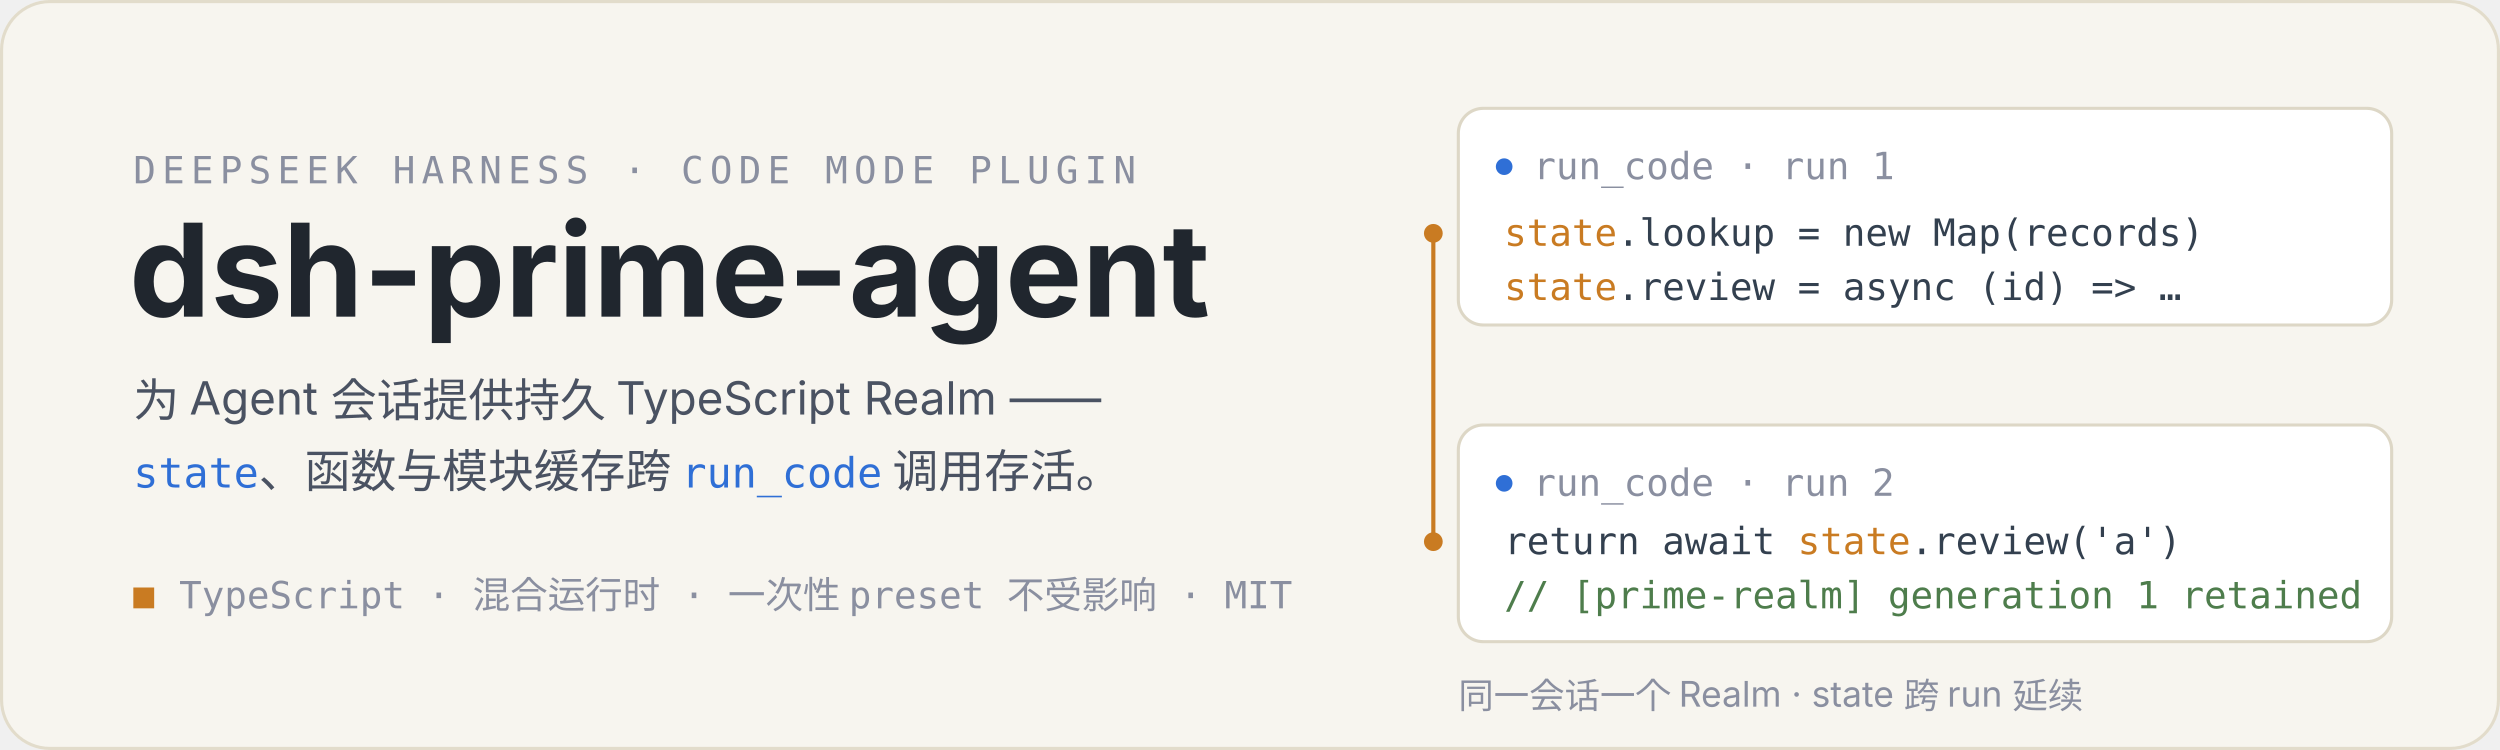
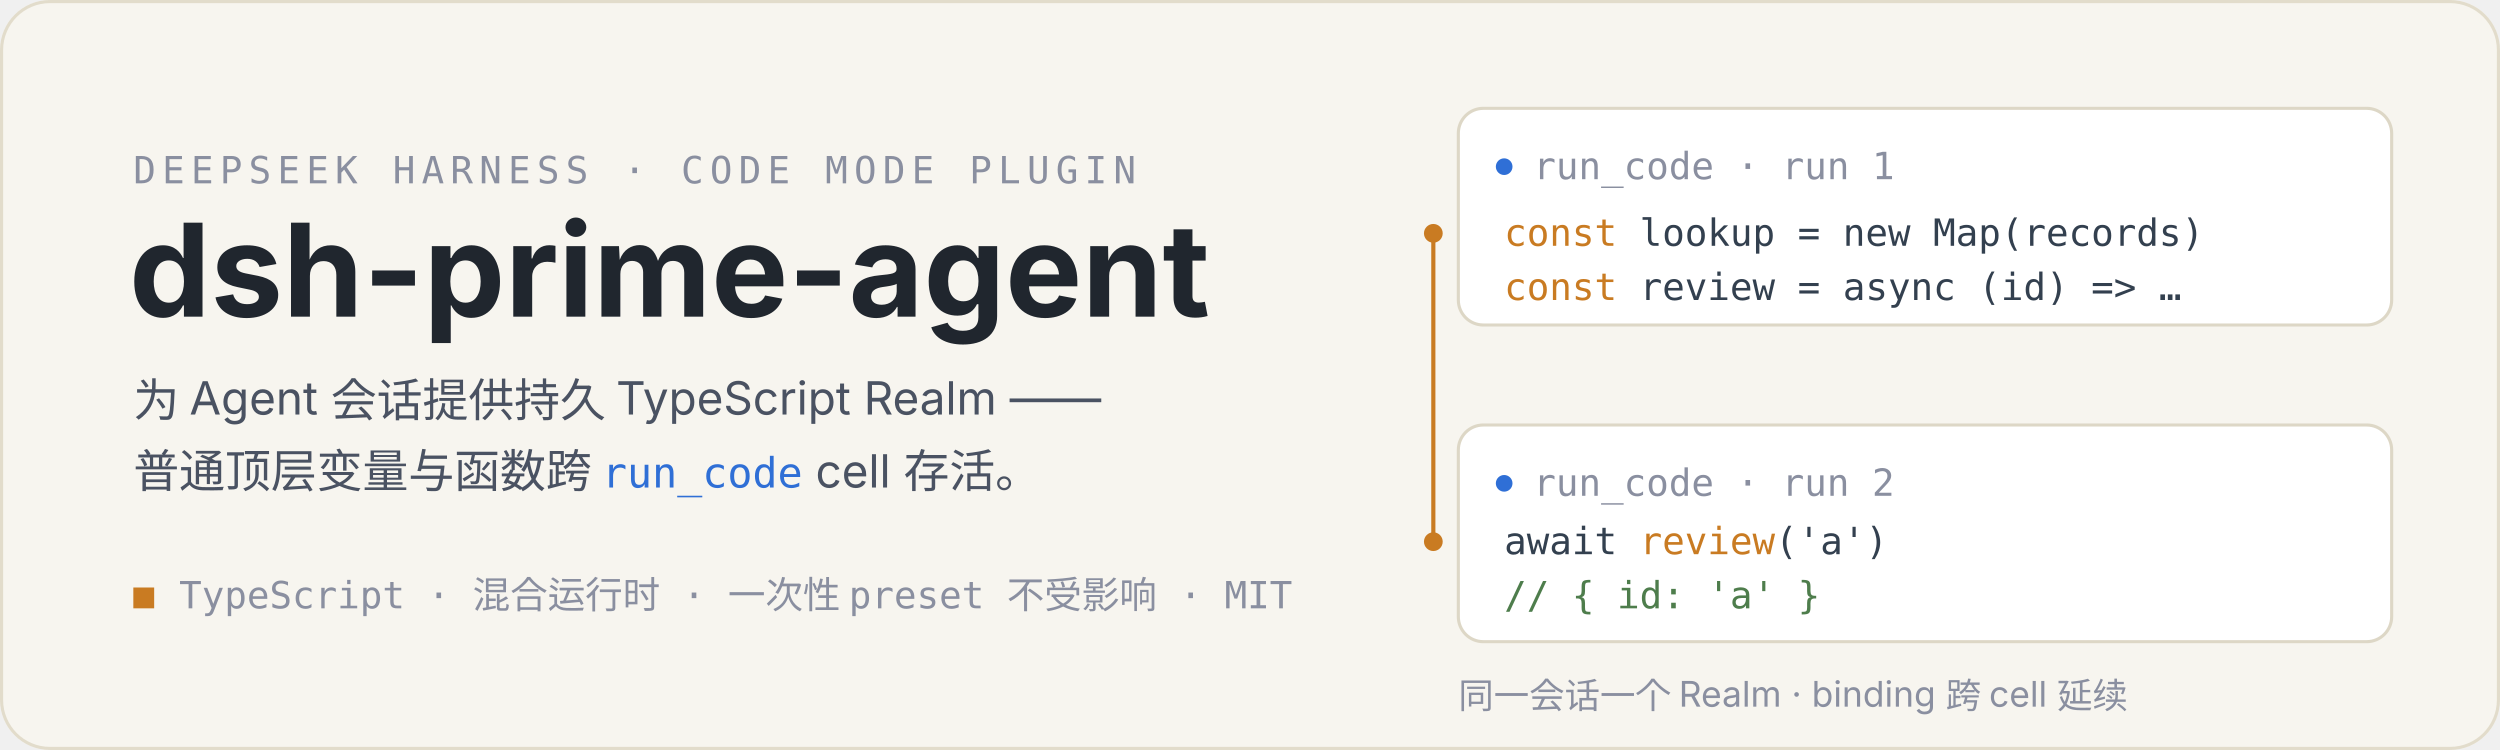
<svg xmlns="http://www.w3.org/2000/svg" width="1200" height="360" viewBox="0 0 1200 360" role="img" aria-labelledby="title desc">
  <rect width="1200" height="360" rx="24" fill="#F7F5EF" />
  <rect x="0.75" y="0.75" width="1198.5" height="358.5" rx="23.25" fill="none" stroke="#E2DCCB" stroke-width="1.5" />
  <g id="title-block" font-family="-apple-system, BlinkMacSystemFont, 'Segoe UI', 'PingFang SC', 'Microsoft YaHei', sans-serif">
    <text x="64" y="88" font-family="ui-monospace, SFMono-Regular, Menlo, monospace" font-size="18" letter-spacing="3" fill="#8A8FA0">DEEPSEEK HARNESS · CODE MODE PLUGIN</text>
    <text x="62" y="152" font-size="62" font-weight="700" fill="#20262E">dsh-prime-agent</text>
    <text x="64" y="200" font-size="22" fill="#4A5262">为 Agent 会话提供持久 TypeScript Realm ——</text>
-     <text x="64" y="234" font-size="22" fill="#4A5262">
-       <tspan font-family="ui-monospace, SFMono-Regular, Menlo, monospace" font-size="20" fill="#2F6FD6">state</tspan>、函数与模块缓存跨 <tspan font-family="ui-monospace, SFMono-Regular, Menlo, monospace" font-size="20" fill="#2F6FD6">run_code</tspan> 调用存活。</text>
+     <text x="64" y="234" font-size="22" fill="#4A5262">普通顶层变量与函数跨 <tspan font-family="ui-monospace, SFMono-Regular, Menlo, monospace" font-size="20" fill="#2F6FD6">run_code</tspan> cell 存活。</text>
    <rect x="64" y="282" width="10" height="10" fill="#C97B22" />
    <text x="86" y="292" font-family="ui-monospace, SFMono-Regular, Menlo, monospace" font-size="18" fill="#8A8FA0">TypeScript · 混合运行时 · 一次性 preset 不受影响 · MIT</text>
  </g>
  <g id="project-proof" font-family="ui-monospace, SFMono-Regular, Menlo, monospace">
    <rect x="700" y="52" width="448" height="104" rx="12" fill="#FFFFFF" stroke="#DDD7C6" stroke-width="1.5" />
    <circle cx="722" cy="80" r="4" fill="#2F6FD6" />
    <text x="736" y="86" font-size="18" fill="#8A8FA0">run_code · run 1</text>
    <text x="722" y="118" font-size="18" fill="#33404F">
-       <tspan fill="#C97B22">state</tspan>.lookup = new Map(records)</text>
+       <tspan fill="#C97B22">const</tspan> lookup = new Map(records)</text>
    <text x="722" y="144" font-size="18" fill="#33404F">
-       <tspan fill="#C97B22">state</tspan>.review = async (id) =&gt; …</text>
+       <tspan fill="#C97B22">const</tspan> review = async (id) =&gt; …</text>
    <path d="M 688 112 L 688 260" stroke="#C97B22" stroke-width="2" fill="none" />
    <circle cx="688" cy="112" r="4.5" fill="#C97B22" />
    <circle cx="688" cy="260" r="4.5" fill="#C97B22" />
    <rect x="700" y="204" width="448" height="104" rx="12" fill="#FFFFFF" stroke="#DDD7C6" stroke-width="1.5" />
    <circle cx="722" cy="232" r="4" fill="#2F6FD6" />
    <text x="736" y="238" font-size="18" fill="#8A8FA0">run_code · run 2</text>
-     <text x="722" y="266" font-size="18" fill="#33404F">return await <tspan fill="#C97B22">state</tspan>.review('a')</text>
-     <text x="722" y="292" font-size="18" fill="#4E7D4C">// [prime-realm] generation 1 retained</text>
-     <text x="700" y="340" font-size="17" fill="#8A8FA0" font-family="-apple-system, BlinkMacSystemFont, 'Segoe UI', 'PingFang SC', 'Microsoft YaHei', sans-serif">同一会话一个 Realm · state 跨 run 延续</text>
+     <text x="722" y="266" font-size="18" fill="#33404F">await <tspan fill="#C97B22">review</tspan>('a')</text>
+     <text x="722" y="292" font-size="18" fill="#4E7D4C">// { id: 'a' }</text>
+     <text x="700" y="340" font-size="17" fill="#8A8FA0" font-family="-apple-system, BlinkMacSystemFont, 'Segoe UI', 'PingFang SC', 'Microsoft YaHei', sans-serif">同一会话一个 Realm · binding 跨 cell 延续</text>
  </g>
</svg>
